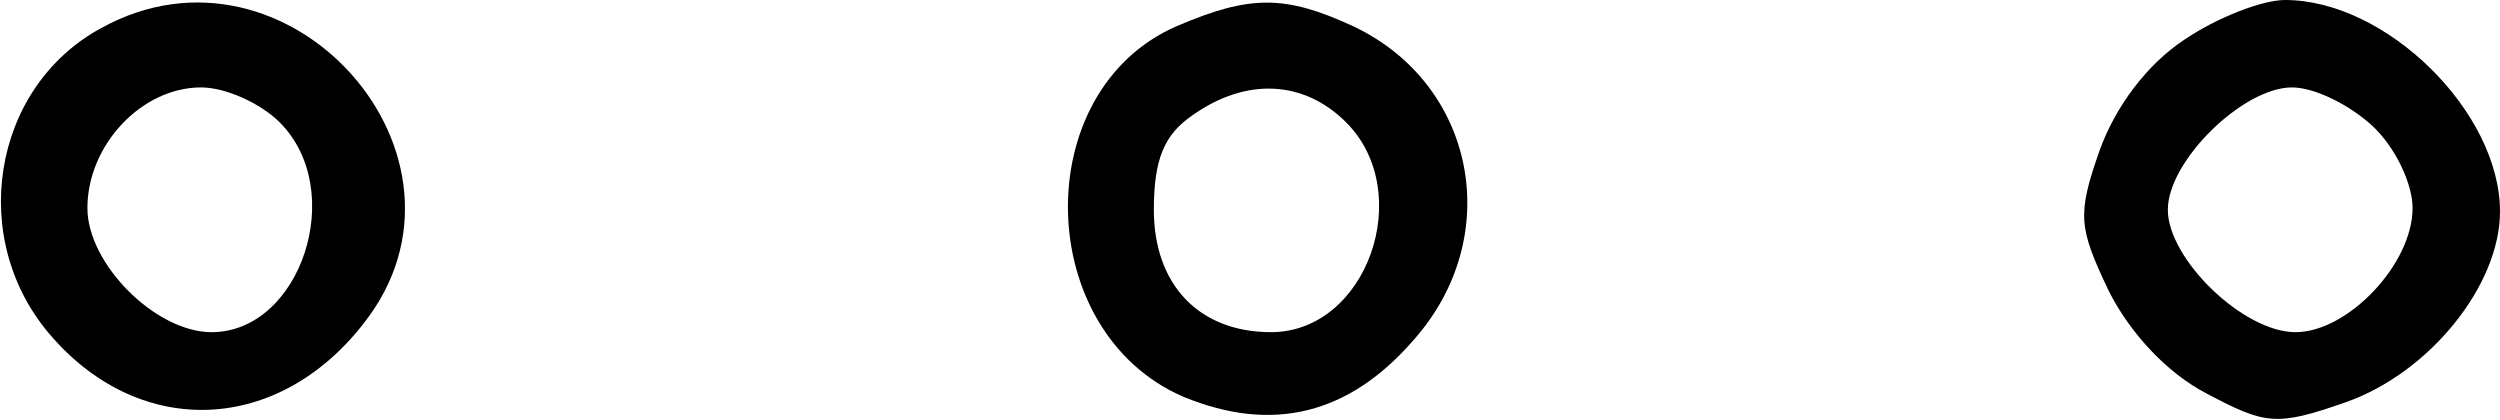
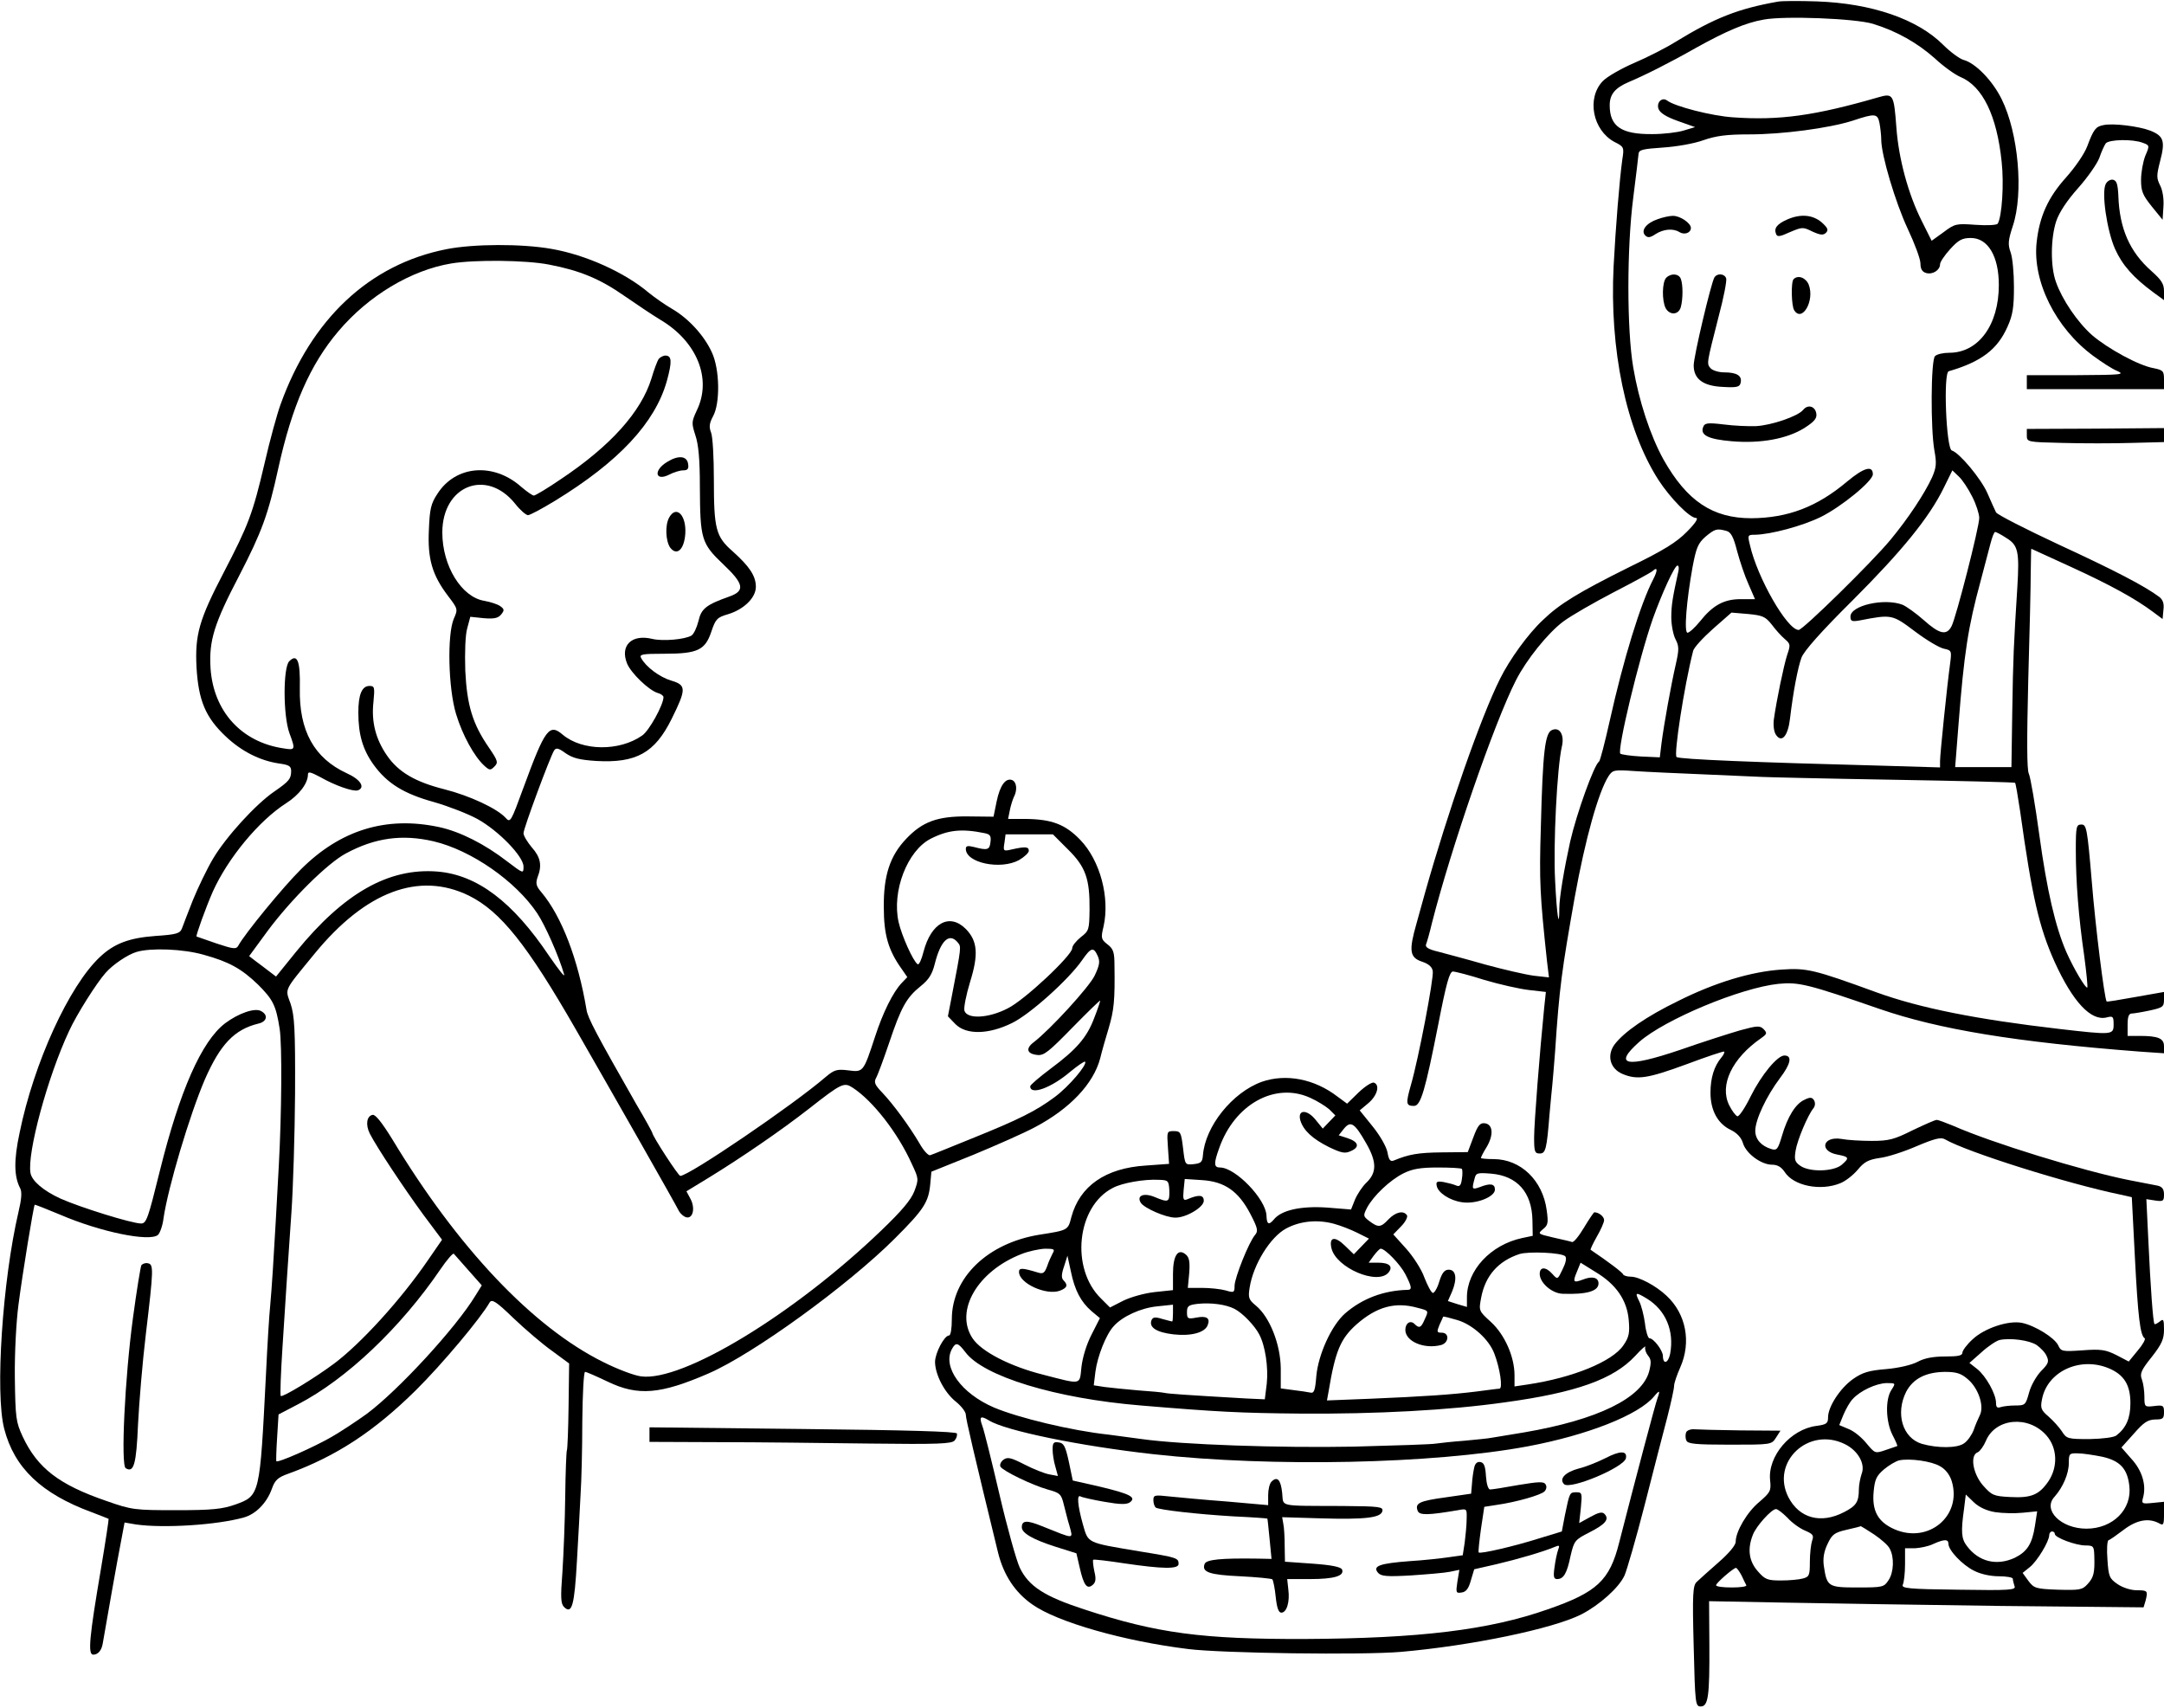
- <svg xmlns="http://www.w3.org/2000/svg" version="1.0" width="143pt" height="24pt" viewBox="0 0 143 24" preserveAspectRatio="xMidYMid meet">
-   <g transform="translate(0,24) scale(0.1,-0.1)" fill="#000000" stroke="none">
-     <path d="M58 224 c-63 -34 -77 -122 -28 -177 51 -58 129 -55 178 8 75 95 -43 228 -150 169z m102 -54 c39 -39 12 -120 -39 -120 -32 0 -71 39 -71 71 0 36 31 69 65 69 14 0 34 -9 45 -20z" />
-     <path d="M673 225 c-85 -37 -82 -175 4 -212 51 -21 95 -10 132 33 52 59 35 146 -35 179 -39 18 -59 18 -101 0z m97 -55 c40 -40 12 -120 -43 -120 -41 0 -67 27 -67 70 0 29 6 43 22 54 31 22 64 20 88 -4z" />
-     <path d="M1249 217 c-21 -14 -39 -38 -48 -63 -13 -37 -12 -44 5 -80 12 -24 33 -47 56 -59 34 -18 40 -19 80 -5 48 17 88 67 88 109 0 57 -65 121 -123 121 -13 0 -39 -10 -58 -23z m108 -49 c13 -12 23 -33 23 -47 0 -32 -37 -71 -67 -71 -30 0 -73 42 -73 70 0 28 43 70 71 70 13 0 33 -10 46 -22z" />
+ <svg xmlns="http://www.w3.org/2000/svg" version="1.0" width="773pt" height="610pt" viewBox="0 0 773 610" preserveAspectRatio="xMidYMid meet">
+   <g transform="translate(0,610) scale(0.1,-0.1)" fill="#000000" stroke="none">
+     <path d="M6350 6094 c-141 -25 -225 -58 -364 -143 -35 -22 -102 -56 -149 -76 -46 -20 -97 -49 -112 -65 -58 -61 -36 -175 42 -217 34 -17 35 -19 28 -63 -10 -72 -24 -245 -31 -380 -15 -298 44 -583 160 -764 42 -65 112 -136 134 -136 10 0 -1 -18 -32 -49 -37 -38 -84 -67 -205 -126 -183 -91 -250 -132 -309 -189 -53 -49 -120 -142 -154 -211 -69 -138 -186 -474 -268 -765 -5 -19 -19 -68 -30 -108 -28 -98 -25 -122 20 -137 24 -8 36 -19 38 -34 4 -25 -51 -313 -78 -406 -19 -67 -18 -75 11 -75 24 0 40 55 87 293 28 144 40 187 52 187 8 0 59 -13 112 -30 54 -16 125 -32 159 -36 l61 -7 -6 -56 c-16 -159 -36 -413 -36 -463 0 -51 2 -58 20 -58 21 0 25 14 35 140 4 41 8 89 10 105 2 17 6 71 10 120 15 227 24 290 70 550 38 210 85 377 121 433 15 22 19 23 92 18 42 -3 156 -8 252 -12 96 -4 189 -8 205 -9 17 -1 226 -6 465 -10 239 -4 437 -9 438 -11 2 -1 10 -47 18 -101 43 -308 68 -415 123 -538 65 -143 130 -213 186 -199 23 6 25 3 25 -25 0 -38 -4 -38 -195 -16 -293 34 -496 74 -653 131 -222 81 -248 87 -337 81 -109 -7 -238 -46 -370 -112 -115 -56 -194 -111 -228 -156 -28 -39 -16 -86 29 -105 53 -22 90 -16 229 35 72 27 132 47 134 45 2 -2 -2 -12 -10 -21 -26 -31 -39 -73 -39 -126 0 -63 26 -111 73 -133 22 -11 37 -27 43 -47 11 -37 65 -77 104 -77 19 0 33 -8 45 -26 32 -50 129 -69 199 -40 18 7 46 29 62 48 23 28 38 36 78 42 27 3 86 22 132 42 64 27 87 33 101 25 79 -46 439 -159 628 -198 l40 -9 11 -214 c11 -214 19 -280 35 -290 4 -3 -7 -23 -25 -44 l-32 -39 -44 23 c-38 19 -55 22 -121 17 -73 -5 -77 -4 -87 18 -13 27 -82 70 -129 80 -48 10 -135 -19 -177 -59 -20 -18 -36 -40 -36 -47 0 -11 -15 -14 -62 -14 -43 0 -74 -6 -98 -19 -21 -11 -66 -22 -112 -26 -62 -5 -85 -12 -118 -35 -46 -32 -90 -99 -90 -137 0 -22 -5 -26 -42 -31 -92 -12 -174 -108 -165 -194 4 -38 1 -43 -38 -77 -44 -36 -85 -106 -85 -143 0 -12 -24 -41 -62 -74 -34 -30 -69 -61 -77 -69 -14 -13 -16 -42 -11 -230 5 -205 6 -215 25 -215 27 0 32 36 31 220 l-1 156 265 -5 c146 -3 495 -8 776 -12 l511 -5 7 23 c9 36 8 38 -31 38 -21 0 -50 9 -69 22 -29 20 -32 27 -36 87 -3 37 -1 68 4 70 5 1 29 18 54 37 46 35 88 43 125 24 17 -10 19 -7 19 32 l0 44 -40 -4 c-40 -4 -41 -3 -34 22 11 44 -5 95 -43 136 l-35 40 44 49 c35 40 49 50 76 51 28 0 32 3 32 26 0 24 -3 26 -35 22 -34 -4 -35 -3 -35 33 0 21 -4 49 -9 62 -8 20 -3 33 35 80 36 46 44 64 44 98 0 36 -2 40 -15 29 -9 -7 -17 -11 -19 -9 -5 6 -14 127 -22 300 l-7 146 32 -5 c28 -4 31 -2 31 22 0 18 -6 27 -22 31 -13 2 -59 12 -103 20 -165 33 -490 133 -628 194 -27 11 -53 21 -59 21 -6 0 -44 -17 -86 -37 -66 -33 -85 -38 -146 -38 -39 0 -88 3 -108 7 -68 11 -81 -44 -14 -56 42 -8 43 -12 14 -37 -30 -24 -114 -26 -147 -3 -20 14 -22 22 -17 54 6 38 44 128 64 152 6 8 7 19 2 28 -7 11 -14 12 -34 2 -32 -14 -61 -61 -81 -130 -14 -47 -18 -52 -38 -46 -36 11 -57 35 -57 65 0 40 40 124 88 188 39 51 45 81 16 81 -25 0 -82 -69 -120 -145 -20 -41 -42 -74 -48 -72 -6 2 -19 19 -29 39 -36 72 10 168 114 240 21 15 22 18 9 32 -13 13 -22 13 -84 -4 -38 -11 -135 -42 -215 -70 -192 -65 -241 -56 -145 29 91 80 362 193 497 207 72 7 105 -1 362 -90 212 -73 486 -118 928 -152 l87 -6 0 25 c0 28 -20 37 -87 37 l-43 0 0 40 c0 28 4 40 15 40 7 0 37 5 65 11 45 10 50 13 50 38 l0 28 -102 -18 c-56 -10 -102 -18 -103 -16 -8 12 -40 267 -53 429 -16 190 -19 203 -37 203 -18 0 -20 -7 -20 -90 0 -115 10 -242 30 -379 8 -60 13 -111 11 -113 -5 -6 -49 68 -75 127 -39 90 -69 219 -96 415 -15 110 -32 210 -38 222 -7 15 -7 124 -2 330 5 170 9 345 9 390 1 46 1 83 2 83 0 0 63 -29 140 -64 142 -65 231 -114 294 -161 l35 -26 3 33 c3 22 -2 36 -15 46 -52 39 -160 95 -357 186 -120 56 -222 108 -226 116 -4 8 -18 39 -31 69 -23 52 -100 144 -127 152 -20 7 -31 277 -11 283 117 34 174 78 210 159 19 42 23 70 23 142 0 50 -5 105 -12 124 -10 28 -9 42 8 94 39 117 20 332 -40 453 -33 67 -94 129 -136 140 -14 4 -47 28 -73 54 -92 92 -255 148 -451 155 -63 2 -126 2 -140 -1z m340 -79 c85 -26 159 -68 222 -124 31 -29 72 -58 91 -66 79 -33 130 -138 147 -302 9 -81 1 -197 -14 -222 -4 -5 -37 -7 -79 -4 -69 5 -74 4 -114 -26 l-43 -31 -35 70 c-49 97 -83 224 -91 335 -9 119 -11 123 -66 107 -225 -65 -352 -83 -518 -71 -76 5 -208 39 -235 60 -18 13 -38 -6 -31 -29 5 -15 27 -29 69 -44 l62 -22 -40 -12 c-22 -7 -73 -13 -113 -13 -110 -1 -152 27 -152 103 0 39 19 62 68 83 57 24 143 67 240 122 108 60 178 90 242 101 74 14 327 4 390 -15z m24 -356 c3 -17 6 -43 6 -58 0 -55 51 -225 94 -317 25 -53 46 -109 46 -125 0 -19 6 -30 20 -34 23 -7 50 10 50 31 0 8 16 32 36 54 30 33 43 40 74 40 61 0 100 -65 100 -168 0 -143 -73 -242 -177 -242 -22 0 -44 -5 -51 -12 -15 -15 -16 -262 -2 -338 8 -44 7 -59 -8 -94 -27 -59 -86 -148 -149 -224 -67 -81 -313 -322 -328 -322 -41 0 -148 187 -174 303 -9 36 -8 37 18 37 56 1 169 31 236 64 74 37 185 128 185 152 0 33 -32 24 -92 -26 -108 -91 -212 -130 -342 -131 -138 0 -230 61 -314 210 -47 85 -88 210 -108 329 -23 135 -23 427 0 605 10 77 18 147 19 157 1 15 14 18 87 23 47 3 111 14 144 26 46 16 83 21 164 21 119 0 285 22 370 49 81 27 89 26 96 -10z m331 -1333 c14 -27 25 -62 25 -76 0 -33 -83 -357 -99 -387 -18 -34 -43 -28 -99 22 -27 24 -62 49 -76 55 -66 25 -186 -3 -186 -42 0 -17 5 -19 33 -14 114 22 116 22 197 -39 41 -31 88 -59 104 -62 27 -6 28 -7 22 -53 -11 -80 -36 -324 -36 -348 l0 -23 -202 6 c-461 12 -727 23 -739 31 -11 6 27 254 59 379 2 11 34 46 71 79 l66 58 59 -5 c52 -5 62 -9 85 -38 14 -19 35 -42 47 -52 20 -17 20 -21 8 -56 -12 -37 -38 -161 -48 -233 -2 -22 1 -44 9 -54 20 -28 42 -2 49 59 12 100 28 182 41 218 9 24 71 94 183 205 176 176 273 295 325 401 l31 63 23 -22 c13 -12 34 -44 48 -72z m-879 -122 c17 -4 26 -21 39 -72 10 -37 28 -91 41 -119 l23 -53 -51 0 c-60 0 -100 -22 -146 -80 -18 -22 -38 -40 -44 -40 -13 0 -4 113 18 235 13 68 19 84 46 108 34 28 40 30 74 21z m1000 -25 c43 -26 48 -48 40 -178 -13 -207 -15 -248 -18 -443 l-3 -198 -100 0 -101 0 12 153 c20 255 34 347 79 512 13 50 29 109 35 133 6 23 13 42 17 42 3 0 21 -9 39 -21z m-1171 -121 c-20 -91 -25 -119 -25 -163 0 -27 7 -63 15 -78 13 -25 13 -37 1 -90 -17 -74 -42 -213 -51 -282 l-6 -50 -67 3 c-37 2 -70 7 -74 10 -12 13 66 339 116 482 33 92 78 190 88 190 5 0 6 -10 3 -22z m-89 -26 c-46 -88 -107 -287 -156 -507 -17 -76 -34 -142 -38 -145 -18 -12 -80 -185 -103 -285 -21 -95 -39 -200 -39 -239 0 -82 -9 -26 -15 99 -7 129 7 404 24 478 10 41 -7 71 -34 60 -26 -9 -34 -74 -41 -348 -6 -194 -3 -244 22 -478 l7 -58 -54 6 c-30 4 -108 22 -174 40 -66 19 -142 39 -168 46 -34 8 -47 16 -43 26 3 7 13 42 21 76 68 267 222 714 300 867 37 73 114 169 169 210 28 21 110 68 181 105 72 37 134 71 139 76 17 16 18 2 2 -29z m1369 -2736 c14 -10 31 -27 36 -40 9 -19 6 -27 -20 -53 -17 -18 -36 -51 -43 -77 -12 -44 -14 -46 -49 -46 -21 0 -44 -3 -53 -6 -12 -4 -16 0 -16 15 0 32 -36 96 -67 121 l-28 22 43 38 c24 22 53 41 65 44 39 8 106 -1 132 -18z m255 -82 c57 -23 80 -60 80 -126 0 -53 -15 -88 -50 -115 -9 -7 -48 -12 -96 -13 -78 0 -82 1 -99 28 -10 15 -31 38 -48 53 -26 22 -29 30 -23 60 18 99 133 154 236 113z m-501 -40 c37 -31 59 -94 44 -127 -6 -12 -17 -37 -23 -55 -7 -18 -22 -39 -34 -47 -24 -18 -95 -18 -151 -2 -69 21 -95 108 -56 186 25 47 70 70 138 71 41 0 58 -5 82 -26z m-273 -39 c-22 -34 -20 -112 4 -160 11 -21 19 -39 17 -40 -1 0 -19 -7 -41 -14 -38 -13 -38 -13 -69 24 -17 21 -45 44 -64 51 l-33 14 15 37 c9 21 23 46 33 56 26 29 83 56 121 57 33 0 33 0 17 -25z m554 -162 c39 -44 42 -112 7 -164 -33 -48 -61 -60 -136 -56 -60 3 -66 6 -98 42 -36 42 -47 108 -18 118 8 4 21 22 29 41 34 81 152 92 216 19z m-720 -31 c47 -23 74 -71 60 -106 -5 -15 -10 -40 -10 -56 0 -45 -10 -59 -53 -81 -83 -43 -160 -22 -199 54 -63 125 72 253 202 189z m919 -45 c63 -14 90 -42 97 -103 11 -85 -59 -154 -153 -154 -91 0 -158 67 -114 114 30 34 51 82 51 121 0 33 2 35 33 34 17 0 56 -6 86 -12z m-579 -34 c20 -11 35 -31 42 -54 37 -124 -84 -224 -205 -171 -59 26 -81 66 -74 136 4 42 10 55 37 78 18 15 42 29 54 32 38 8 116 -3 146 -21z m197 -164 c26 -4 71 -5 99 -2 l51 5 -8 -52 c-10 -65 -28 -92 -72 -114 -65 -30 -129 -14 -171 42 -20 26 -22 50 -10 135 l6 49 29 -28 c18 -17 45 -30 76 -35z m-742 -20 c16 -18 44 -38 63 -46 28 -12 32 -17 25 -36 -4 -12 -8 -46 -8 -75 0 -48 -2 -54 -25 -60 -14 -4 -49 -7 -78 -7 -48 0 -57 3 -83 33 -31 35 -38 78 -18 129 11 31 67 93 83 93 6 0 24 -14 41 -31z m310 -60 c25 -17 50 -39 55 -50 17 -30 15 -85 -4 -113 -16 -25 -21 -26 -111 -26 -105 0 -109 3 -120 76 -4 27 0 52 13 79 16 34 24 41 68 51 27 6 50 12 51 13 1 0 22 -13 48 -30z m645 2 c0 -13 75 -41 110 -41 28 0 30 -3 31 -37 2 -61 -2 -77 -24 -101 -19 -21 -29 -22 -106 -20 -79 3 -85 5 -105 31 l-21 29 26 21 c27 22 69 92 69 114 0 7 5 13 10 13 6 0 10 -4 10 -9z m-380 -35 c0 -23 49 -75 91 -96 23 -12 58 -20 89 -20 27 0 50 -4 50 -9 0 -5 3 -17 6 -26 6 -14 -13 -16 -200 -13 -180 2 -205 5 -199 18 4 8 8 41 8 73 l0 57 35 0 c19 1 49 7 65 15 40 18 55 18 55 1z m-739 -113 c7 -16 15 -31 17 -35 2 -5 -21 -8 -52 -8 -31 0 -56 3 -56 8 0 8 61 61 71 62 3 0 12 -12 20 -27z" />
+     <path d="M5921 5317 c-41 -14 -61 -41 -44 -58 9 -9 18 -8 37 5 28 18 63 21 85 7 18 -11 41 -3 41 15 0 17 -39 44 -65 43 -11 0 -35 -5 -54 -12z" />
+     <path d="M6384 5316 c-36 -16 -48 -31 -40 -51 4 -12 13 -11 50 6 43 18 46 19 80 2 29 -13 39 -14 49 -4 9 10 6 17 -16 37 -32 27 -75 31 -123 10z" />
+     <path d="M5952 5108 c-15 -15 -16 -82 -2 -109 15 -26 46 -24 54 4 8 29 8 81 0 101 -7 19 -35 21 -52 4z" />
+     <path d="M6124 5109 c-12 -20 -74 -282 -74 -314 0 -49 34 -74 105 -77 51 -3 60 0 63 16 5 24 -14 36 -59 36 -20 0 -42 7 -49 15 -14 17 -14 15 29 184 18 67 30 129 27 137 -6 17 -32 19 -42 3z" />
+     <path d="M6407 5103 c-10 -9 -8 -96 2 -111 28 -45 74 34 52 91 -10 25 -38 36 -54 20z" />
+     <path d="M6441 4636 c-19 -23 -113 -55 -168 -58 -26 -1 -78 1 -116 6 -58 7 -68 5 -73 -9 -12 -29 18 -44 102 -51 104 -9 198 9 259 47 36 23 46 35 43 52 -4 26 -30 34 -47 13z" />
+     <path d="M7513 5653 c-27 -5 -35 -16 -57 -75 -10 -27 -43 -75 -76 -112 -64 -71 -95 -139 -105 -232 -15 -139 68 -306 202 -405 30 -22 68 -47 86 -54 29 -13 15 -14 -145 -15 l-178 0 0 -25 0 -25 245 0 245 0 0 34 c0 31 -3 34 -37 41 -53 9 -164 70 -220 118 -52 46 -107 127 -129 190 -20 55 -19 156 1 217 11 32 38 73 78 118 34 38 68 87 76 108 7 21 18 45 23 52 12 14 96 16 132 2 25 -9 25 -10 9 -47 -8 -21 -15 -59 -15 -86 0 -40 6 -54 38 -94 l39 -48 3 47 c2 28 -3 59 -12 76 -13 26 -13 35 0 86 19 72 13 90 -34 109 -41 16 -135 28 -169 20z" />
+     <path d="M7522 5443 c-16 -30 4 -166 33 -232 26 -58 66 -103 138 -156 l37 -27 0 32 c0 26 -9 40 -45 72 -77 68 -114 151 -118 268 -2 42 -6 55 -19 58 -9 2 -21 -5 -26 -15z" />
+     <path d="M1595 5210 c-275 -54 -483 -249 -593 -555 -12 -33 -38 -127 -57 -210 -42 -180 -58 -221 -146 -390 -88 -169 -103 -222 -97 -339 7 -118 32 -178 104 -246 57 -54 123 -87 191 -97 35 -5 43 -9 43 -27 0 -28 -8 -37 -60 -73 -66 -45 -172 -161 -219 -240 -22 -37 -54 -104 -72 -148 -17 -44 -35 -89 -39 -101 -7 -18 -19 -22 -95 -27 -94 -7 -147 -27 -198 -75 -110 -103 -236 -378 -287 -628 -21 -98 -20 -156 2 -198 7 -13 5 -39 -6 -85 -57 -244 -84 -647 -51 -774 36 -140 133 -232 312 -298 32 -12 59 -23 61 -24 1 -1 -11 -81 -27 -176 -42 -247 -48 -309 -28 -309 17 0 30 15 34 40 11 65 54 308 65 363 l13 69 41 -7 c99 -14 289 -2 385 25 43 12 82 52 100 102 11 31 21 41 58 54 171 62 307 151 456 298 95 94 233 259 264 314 8 13 23 4 85 -56 42 -40 104 -93 138 -117 l61 -45 -2 -152 c-1 -84 -4 -155 -6 -158 -2 -4 -5 -78 -6 -166 -1 -87 -6 -208 -10 -269 -7 -91 -6 -113 6 -125 28 -27 37 5 46 167 5 87 11 194 13 238 3 44 6 160 6 257 1 98 5 178 10 178 5 0 41 -16 81 -35 108 -52 188 -45 359 29 160 69 499 315 667 483 103 103 120 129 126 194 l4 44 149 60 c82 34 182 78 221 99 125 66 209 155 233 246 6 25 20 74 31 110 18 62 22 96 20 222 0 47 -4 59 -25 75 -23 18 -24 23 -14 64 23 103 -12 235 -83 309 -54 56 -102 74 -196 75 l-62 0 6 30 c3 16 10 38 14 47 14 26 11 55 -6 62 -23 8 -43 -19 -55 -77 l-11 -54 -92 1 c-109 1 -162 -19 -220 -80 -58 -61 -81 -131 -80 -244 0 -99 16 -154 64 -221 l20 -29 -21 -22 c-30 -32 -66 -104 -94 -190 -42 -128 -42 -128 -96 -121 -41 5 -50 2 -81 -24 -116 -100 -488 -353 -519 -353 -7 0 -100 143 -100 154 0 2 -25 48 -57 102 -142 249 -174 309 -178 338 -30 179 -88 332 -161 419 -19 22 -21 32 -14 53 17 43 11 72 -20 107 -16 19 -30 42 -30 51 0 17 94 270 109 295 7 11 15 10 41 -9 26 -18 50 -24 110 -28 143 -8 209 29 269 150 53 107 53 121 -1 137 -41 12 -91 49 -108 81 -7 13 5 15 83 15 119 0 146 13 168 79 15 45 21 51 59 62 57 17 100 59 100 98 0 39 -23 73 -82 126 -61 53 -68 80 -68 257 0 78 -4 153 -10 168 -8 20 -6 34 7 58 26 47 24 168 -4 228 -27 60 -83 121 -141 155 -26 15 -63 41 -84 58 -86 73 -226 136 -348 157 -107 19 -279 18 -375 -1z m366 -55 c110 -21 182 -51 268 -111 42 -29 100 -68 128 -85 133 -78 187 -212 132 -325 -19 -41 -19 -45 -5 -89 11 -32 16 -85 16 -183 1 -188 5 -203 84 -278 73 -69 78 -94 23 -114 -85 -30 -102 -44 -112 -88 -6 -24 -17 -47 -25 -52 -23 -14 -102 -21 -140 -12 -74 18 -116 -24 -90 -88 14 -34 77 -95 109 -105 12 -3 21 -10 21 -15 0 -27 -51 -120 -76 -137 -81 -57 -214 -56 -284 3 -48 41 -63 21 -140 -189 -45 -123 -47 -127 -64 -108 -30 33 -128 79 -219 102 -103 26 -164 61 -205 121 -40 58 -56 120 -48 191 5 52 4 57 -14 57 -27 0 -40 -30 -40 -95 0 -79 16 -133 55 -187 48 -66 107 -103 216 -133 52 -15 121 -42 154 -60 76 -42 165 -134 165 -170 0 -26 0 -26 -58 18 -80 62 -169 107 -244 123 -188 40 -352 -10 -493 -151 -62 -61 -200 -229 -224 -273 -7 -13 -17 -12 -77 8 -38 13 -70 24 -72 25 -3 3 33 103 58 160 54 120 165 254 262 316 47 30 78 71 78 103 0 11 9 9 43 -9 54 -31 118 -53 135 -48 28 10 10 39 -39 61 -117 54 -171 152 -168 304 2 98 -9 125 -38 96 -22 -23 -22 -194 1 -257 22 -59 21 -61 -21 -54 -151 22 -251 133 -261 287 -6 98 13 159 103 331 80 155 103 217 139 382 49 223 114 371 214 489 108 128 260 219 404 243 85 14 267 12 349 -4z m1557 -2031 c19 -4 23 -10 20 -32 -3 -28 -11 -30 -60 -17 -21 5 -28 4 -28 -7 0 -50 124 -76 190 -40 19 11 35 26 35 33 0 15 -12 16 -61 5 -30 -7 -31 -6 -26 24 l4 30 85 0 84 0 54 -54 c63 -62 78 -105 77 -215 -1 -71 -2 -76 -31 -98 -17 -14 -31 -31 -31 -40 0 -25 -171 -186 -231 -215 -68 -35 -144 -39 -154 -8 -3 10 6 56 20 102 31 99 27 147 -15 190 -58 58 -124 22 -151 -81 -7 -28 -16 -48 -21 -45 -16 10 -57 102 -68 150 -25 111 31 255 114 298 63 32 111 37 194 20z m-1969 -29 c135 -32 293 -142 370 -257 28 -42 77 -152 96 -218 4 -14 -19 16 -53 65 -130 194 -257 290 -399 302 -174 14 -334 -76 -505 -286 l-72 -89 -25 19 c-15 11 -36 28 -49 37 l-22 17 66 90 c84 113 214 242 280 277 104 56 201 69 313 43z m126 -194 c113 -56 208 -175 382 -478 135 -235 353 -618 368 -648 6 -11 18 -21 27 -23 23 -5 32 32 15 65 l-15 28 82 50 c114 70 256 167 357 246 116 91 124 94 155 74 72 -47 161 -161 211 -272 25 -53 25 -55 9 -98 -12 -31 -46 -71 -117 -139 -312 -300 -711 -542 -859 -522 -25 3 -85 26 -135 51 -252 125 -520 408 -755 798 -36 58 -59 87 -69 85 -21 -4 -26 -35 -10 -67 25 -49 122 -195 190 -288 l68 -91 -51 -74 c-96 -140 -238 -296 -334 -368 -68 -51 -185 -122 -191 -116 -3 2 0 80 6 173 6 92 13 204 16 248 3 44 10 150 16 235 6 85 12 277 13 425 1 230 -2 277 -16 320 -20 56 -26 42 86 179 182 222 373 294 551 207z m1746 -167 c13 -16 14 -11 -22 -197 l-13 -67 27 -28 c39 -39 119 -37 202 4 64 31 202 155 250 224 32 46 41 49 56 16 9 -20 7 -33 -11 -71 -20 -41 -158 -192 -218 -238 -29 -22 -24 -41 13 -45 24 -3 41 11 126 98 55 56 99 99 99 96 0 -3 -9 -31 -21 -61 -26 -70 -63 -113 -156 -182 -40 -30 -73 -58 -73 -63 0 -33 75 -6 143 52 27 22 50 38 53 36 9 -10 -58 -89 -108 -126 -67 -50 -129 -81 -298 -149 -74 -30 -140 -57 -147 -59 -6 -3 -24 16 -39 43 -36 61 -93 139 -133 181 -25 26 -30 36 -22 51 6 10 27 67 47 126 43 128 62 162 113 203 29 23 41 43 50 79 21 84 52 113 82 77z m-2694 -44 c91 -25 136 -50 195 -107 53 -53 64 -74 77 -158 9 -59 7 -303 -3 -487 -3 -54 -8 -144 -11 -200 -7 -127 -14 -237 -20 -303 -3 -27 -10 -138 -15 -245 -22 -432 -21 -432 -110 -464 -46 -16 -81 -20 -210 -20 -149 0 -159 1 -250 33 -169 58 -246 117 -299 230 -24 52 -26 66 -28 211 -1 88 5 200 13 260 14 109 54 353 58 357 1 1 42 -15 92 -36 142 -61 317 -97 348 -72 7 6 17 33 20 59 16 110 93 369 148 497 55 125 105 178 191 199 31 7 36 31 9 45 -22 12 -80 -8 -128 -44 -84 -64 -162 -241 -233 -527 -42 -170 -48 -188 -67 -188 -33 0 -219 58 -288 89 -61 28 -102 63 -107 91 -13 70 61 344 138 508 27 59 98 171 130 207 26 30 80 66 111 75 50 15 165 11 239 -10z m947 -1128 l47 -53 -23 -37 c-69 -114 -275 -338 -388 -422 -36 -26 -92 -63 -125 -82 -64 -37 -193 -94 -198 -87 -1 2 0 41 3 86 l5 81 69 36 c174 90 368 275 509 482 23 34 45 59 48 56 4 -4 27 -31 53 -60z" />
+     <path d="M2353 4818 c-5 -7 -17 -39 -26 -70 -37 -119 -145 -240 -323 -359 -48 -33 -92 -59 -97 -59 -5 0 -25 14 -45 31 -99 88 -234 77 -299 -24 -24 -36 -28 -55 -31 -130 -5 -103 12 -161 68 -235 36 -47 36 -48 21 -82 -24 -57 -20 -247 8 -340 23 -76 65 -152 101 -185 19 -17 22 -17 36 -3 14 14 13 20 -19 67 -59 85 -79 152 -85 276 -2 65 0 127 7 151 l11 41 48 -5 c37 -3 51 0 62 13 12 15 12 19 -3 30 -10 7 -35 15 -57 19 -81 13 -150 124 -150 244 0 168 158 230 260 103 18 -23 39 -41 46 -41 7 0 50 23 96 51 229 140 358 279 400 428 19 69 18 91 -5 91 -8 0 -19 -6 -24 -12z" />
+     <path d="M2383 4450 c-50 -30 -43 -71 8 -45 15 8 38 15 49 15 16 0 21 5 18 23 -4 29 -35 32 -75 7z" />
+     <path d="M2390 4251 c-15 -28 -12 -84 4 -107 24 -31 50 -7 54 50 4 67 -33 103 -58 57z" />
+     <path d="M505 1581 c-3 -6 -17 -91 -30 -188 -29 -213 -44 -526 -26 -537 29 -18 38 14 44 156 4 79 16 224 28 323 28 235 28 249 7 253 -9 2 -19 -2 -23 -7z" />
+     <path d="M7240 4545 c0 -24 1 -24 128 -27 70 -2 180 -2 245 0 l117 3 0 25 0 25 -245 -2 -245 -1 0 -23z" />
+     <path d="M4507 2236 c-105 -38 -202 -159 -210 -262 -2 -25 -7 -29 -33 -32 -31 -3 -31 -3 -38 57 -7 57 -9 61 -33 61 -25 0 -25 -1 -21 -59 l4 -58 -83 -6 c-144 -9 -236 -73 -266 -184 -12 -47 -11 -47 -114 -63 -185 -30 -313 -153 -313 -302 0 -33 -4 -58 -10 -58 -17 0 -50 -63 -50 -95 1 -46 34 -109 74 -141 20 -16 36 -37 36 -47 0 -15 29 -139 115 -492 20 -81 61 -143 123 -186 89 -63 328 -131 557 -159 120 -15 622 -22 760 -10 250 22 541 82 644 134 64 33 134 95 154 139 8 18 41 131 72 252 31 121 67 262 81 314 13 51 24 101 24 111 0 10 10 39 22 66 40 90 21 191 -49 256 -38 36 -99 68 -127 68 -14 0 -26 4 -28 8 -2 7 -51 44 -116 88 -2 1 8 22 22 47 14 24 26 51 26 59 0 13 -19 28 -35 28 -2 0 -19 -25 -37 -55 -18 -30 -37 -54 -43 -51 -5 2 -36 9 -67 16 -55 13 -56 13 -36 30 18 14 19 23 13 67 -14 107 -93 183 -190 183 -25 0 -45 2 -45 4 0 3 9 21 21 40 25 43 22 80 -7 84 -17 2 -25 -7 -41 -50 l-20 -53 -94 -1 c-84 -1 -117 -7 -170 -29 -13 -5 -18 2 -23 30 -4 20 -27 60 -53 92 l-46 57 31 26 c32 27 42 65 20 73 -7 3 -32 -13 -55 -35 l-41 -40 -34 25 c-83 64 -185 83 -271 53z m173 -57 c25 -11 55 -30 68 -41 l22 -22 -22 -23 -23 -24 -26 32 c-31 38 -65 36 -54 -3 11 -36 44 -66 102 -95 46 -22 58 -24 79 -14 32 14 27 33 -13 46 l-31 10 19 24 c24 29 38 20 80 -54 37 -65 37 -103 1 -138 -16 -15 -34 -43 -42 -62 l-14 -35 -87 7 c-92 6 -162 -9 -189 -43 -18 -21 -25 -17 -26 14 -2 59 -111 172 -166 172 -22 0 -23 14 -3 69 55 157 200 237 325 180z m542 -254 c2 -3 3 -19 0 -36 -3 -23 -8 -29 -21 -23 -9 4 -29 9 -44 12 -24 4 -28 1 -25 -13 4 -25 47 -53 90 -59 50 -8 118 19 118 45 0 21 -16 24 -54 9 -28 -10 -29 -8 -19 29 5 22 10 23 60 19 93 -8 145 -67 147 -166 l1 -56 -38 -8 c-112 -24 -197 -115 -197 -212 l0 -34 -34 10 -34 11 15 34 c19 46 14 78 -12 78 -15 0 -24 -11 -34 -43 -7 -24 -18 -41 -23 -40 -6 2 -19 27 -30 55 -10 29 -40 75 -65 103 l-46 51 28 29 c15 15 24 33 21 39 -12 19 -41 12 -66 -14 -28 -30 -37 -30 -69 -6 -22 17 -22 19 -8 47 23 43 82 99 130 123 32 16 61 21 123 21 44 0 83 -2 86 -5z m-1045 -77 c1 -42 -3 -44 -51 -24 -40 17 -67 6 -51 -20 12 -19 89 -53 123 -53 38 -1 102 37 102 60 0 22 -18 23 -60 5 -13 -5 -15 1 -12 33 l4 40 61 -4 c82 -5 131 -40 173 -120 27 -52 29 -62 17 -76 -22 -26 -72 -151 -73 -181 0 -25 -2 -26 -32 -17 -18 5 -56 9 -84 9 l-51 0 5 53 c3 40 0 56 -12 66 -28 24 -46 -3 -46 -69 l0 -58 -66 -7 c-36 -4 -86 -18 -112 -31 l-47 -24 -32 32 c-110 107 -87 329 42 395 33 18 113 32 165 29 33 -1 35 -3 37 -38z m588 -119 c22 -6 59 -20 83 -32 l42 -21 -27 -28 -27 -28 -32 31 c-36 35 -57 31 -48 -9 16 -70 165 -134 204 -87 17 21 3 35 -36 35 l-35 0 18 25 c10 13 21 25 25 25 16 0 70 -56 88 -91 23 -45 25 -56 8 -56 -85 -2 -162 -31 -223 -84 -49 -43 -96 -147 -103 -224 -4 -51 -8 -62 -21 -59 -9 2 -36 6 -61 9 l-45 6 0 72 c-1 85 -39 182 -88 223 -27 22 -29 29 -23 66 13 82 74 180 130 210 50 27 112 33 171 17z m-1005 -106 c-5 -10 -15 -31 -20 -47 -9 -23 -14 -27 -33 -21 -56 17 -67 17 -67 2 0 -41 98 -85 146 -67 26 10 30 20 13 37 -8 8 -8 21 2 50 l12 38 12 -55 c14 -69 36 -110 74 -143 l30 -25 -30 -59 c-18 -35 -32 -81 -36 -116 -7 -65 3 -63 -137 -27 -119 30 -221 83 -252 130 -65 98 18 240 175 301 25 10 63 18 84 19 33 0 36 -2 27 -17z m1831 -10 c6 -6 2 -24 -9 -46 -18 -38 -18 -38 -37 -17 -23 26 -45 26 -45 0 0 -32 44 -70 82 -71 85 -3 128 9 128 37 0 21 -22 27 -55 14 -35 -13 -38 -10 -22 28 l13 32 53 -33 c74 -44 113 -101 119 -172 4 -46 1 -61 -19 -90 -39 -58 -181 -116 -342 -140 l-47 -7 0 40 c0 66 -35 145 -84 190 -44 40 -44 40 -35 88 15 78 61 130 137 155 33 10 150 5 163 -8z m293 -152 c66 -41 97 -114 82 -196 -7 -35 -26 -40 -26 -7 -1 19 -33 62 -48 62 -5 0 -13 24 -16 53 -4 29 -13 65 -21 80 -16 32 -12 33 29 8z m-1474 -36 c29 -15 72 -60 88 -91 22 -41 33 -119 27 -176 l-7 -56 -66 3 c-227 13 -279 17 -292 20 -8 2 -51 6 -95 9 -44 4 -97 9 -119 12 l-39 6 6 49 c7 54 38 133 65 162 31 35 96 65 155 71 l57 6 0 -30 c0 -16 -1 -30 -3 -30 -1 0 -17 4 -35 9 -26 8 -34 7 -39 -5 -9 -25 18 -43 79 -50 62 -7 112 6 122 33 10 25 -4 34 -40 27 -31 -6 -34 -4 -34 19 0 22 5 26 38 30 48 5 101 -2 132 -18z m653 4 c42 -11 41 -9 25 -44 -12 -28 -19 -30 -35 -14 -15 15 -33 3 -33 -21 0 -41 67 -70 128 -54 28 8 30 44 2 44 -18 0 -18 3 -8 28 7 15 13 28 13 29 1 2 24 -4 51 -12 54 -16 113 -69 132 -120 20 -52 31 -125 18 -125 -6 0 -42 -5 -81 -10 -88 -11 -189 -18 -382 -26 l-153 -6 6 33 c24 145 43 188 100 239 72 63 138 81 217 59z m-1615 -158 c64 -87 323 -166 627 -191 274 -23 357 -27 570 -29 271 -2 531 12 729 40 257 35 390 83 467 166 23 25 39 39 36 32 -2 -8 2 -21 10 -31 11 -13 12 -24 4 -56 -26 -96 -184 -173 -446 -218 -49 -8 -101 -17 -115 -19 -14 -3 -59 -7 -100 -11 -41 -3 -86 -8 -100 -10 -14 -3 -146 -7 -295 -11 -264 -5 -614 7 -756 27 -37 5 -91 12 -120 16 -131 14 -322 60 -409 97 -116 50 -184 144 -150 208 14 26 22 24 48 -10z m2473 -164 c-8 -21 -77 -282 -137 -516 -34 -136 -79 -178 -255 -239 -210 -74 -458 -104 -869 -106 -365 -1 -527 20 -788 106 -141 46 -197 82 -229 148 -12 25 -45 143 -73 263 -28 120 -55 229 -61 244 -12 33 -7 38 23 20 58 -37 327 -92 588 -121 425 -47 998 -35 1337 28 213 40 397 112 452 179 19 23 22 21 12 -6z" />
+     <path d="M3760 923 c0 -15 4 -43 10 -62 l9 -33 -31 6 c-17 3 -57 19 -88 35 -49 25 -61 28 -76 17 -9 -7 -14 -18 -10 -25 11 -16 112 -65 168 -81 44 -12 49 -16 58 -54 6 -22 14 -57 20 -75 13 -50 22 -50 -98 -2 -54 22 -72 21 -72 -4 0 -21 40 -44 122 -70 l73 -23 12 -52 c14 -62 26 -78 46 -61 11 9 13 21 6 49 -4 20 -6 38 -4 41 3 2 53 -4 112 -13 136 -20 193 -21 193 -2 0 21 -4 23 -140 45 -191 32 -182 28 -202 97 -19 68 -22 108 -8 99 5 -3 44 -12 85 -19 57 -10 79 -10 91 -2 24 18 2 30 -107 56 l-97 22 -14 67 c-12 55 -18 67 -36 69 -18 3 -22 -1 -22 -25z" />
+     <path d="M5735 892 c-28 -14 -70 -31 -95 -37 -49 -13 -72 -37 -53 -56 21 -21 215 60 221 93 5 27 -21 27 -73 0z" />
+     <path d="M5266 858 c-3 -13 -7 -39 -8 -58 l-3 -35 -90 -13 c-96 -13 -111 -21 -101 -48 6 -17 38 -16 144 2 32 6 32 6 31 -32 0 -22 -4 -59 -7 -84 l-7 -45 -50 -7 c-27 -4 -90 -11 -140 -14 -105 -8 -133 -17 -113 -41 11 -13 30 -15 118 -10 58 4 120 9 139 13 l34 7 -7 -42 c-6 -40 -5 -42 15 -39 16 2 25 14 33 43 l12 40 79 18 c77 18 169 45 209 62 16 7 18 5 12 -10 -4 -11 -10 -38 -13 -62 -5 -34 -3 -43 9 -43 23 0 35 19 48 82 13 55 15 58 68 85 57 29 72 47 53 66 -8 8 -21 5 -50 -11 l-40 -22 6 55 c5 52 4 55 -16 55 -24 0 -24 0 -41 -82 l-11 -58 -82 -25 c-85 -27 -209 -56 -215 -50 -2 2 2 39 8 83 l12 80 45 7 c70 10 157 35 170 48 7 7 9 18 4 25 -6 11 -24 10 -97 -2 -49 -9 -94 -16 -101 -16 -7 0 -13 19 -15 47 -2 36 -7 49 -20 51 -11 2 -19 -5 -22 -20z" />
+     <path d="M4542 808 c-7 -7 -12 -28 -12 -48 l0 -36 -147 13 c-82 6 -174 15 -205 18 -54 6 -58 5 -58 -13 0 -12 4 -23 9 -27 15 -8 143 -23 276 -31 66 -3 121 -7 122 -8 1 0 4 -33 8 -72 l7 -72 -48 1 c-132 2 -185 -3 -191 -19 -11 -29 16 -39 127 -44 59 -3 111 -8 115 -11 3 -4 9 -32 12 -63 4 -38 10 -56 20 -56 19 0 31 38 25 83 l-4 37 82 0 c85 0 123 11 114 34 -4 9 -35 16 -105 21 l-99 7 -1 56 c0 31 -2 67 -5 80 l-4 23 133 -4 c165 -5 220 2 225 26 3 15 -9 17 -142 18 -236 1 -210 -4 -216 47 -5 48 -18 60 -38 40z" />
+     <path d="M2320 976 l0 -26 248 -1 c136 0 378 -3 539 -5 244 -3 293 -1 303 11 7 8 10 19 8 25 -2 7 -179 12 -551 16 l-547 6 0 -26z" />
+     <path d="M6023 984 c-3 -8 -3 -21 1 -29 4 -12 31 -15 155 -15 148 0 149 0 165 25 l16 25 -142 1 c-79 1 -153 3 -166 4 -13 1 -26 -4 -29 -11z" />
  </g>
</svg>
